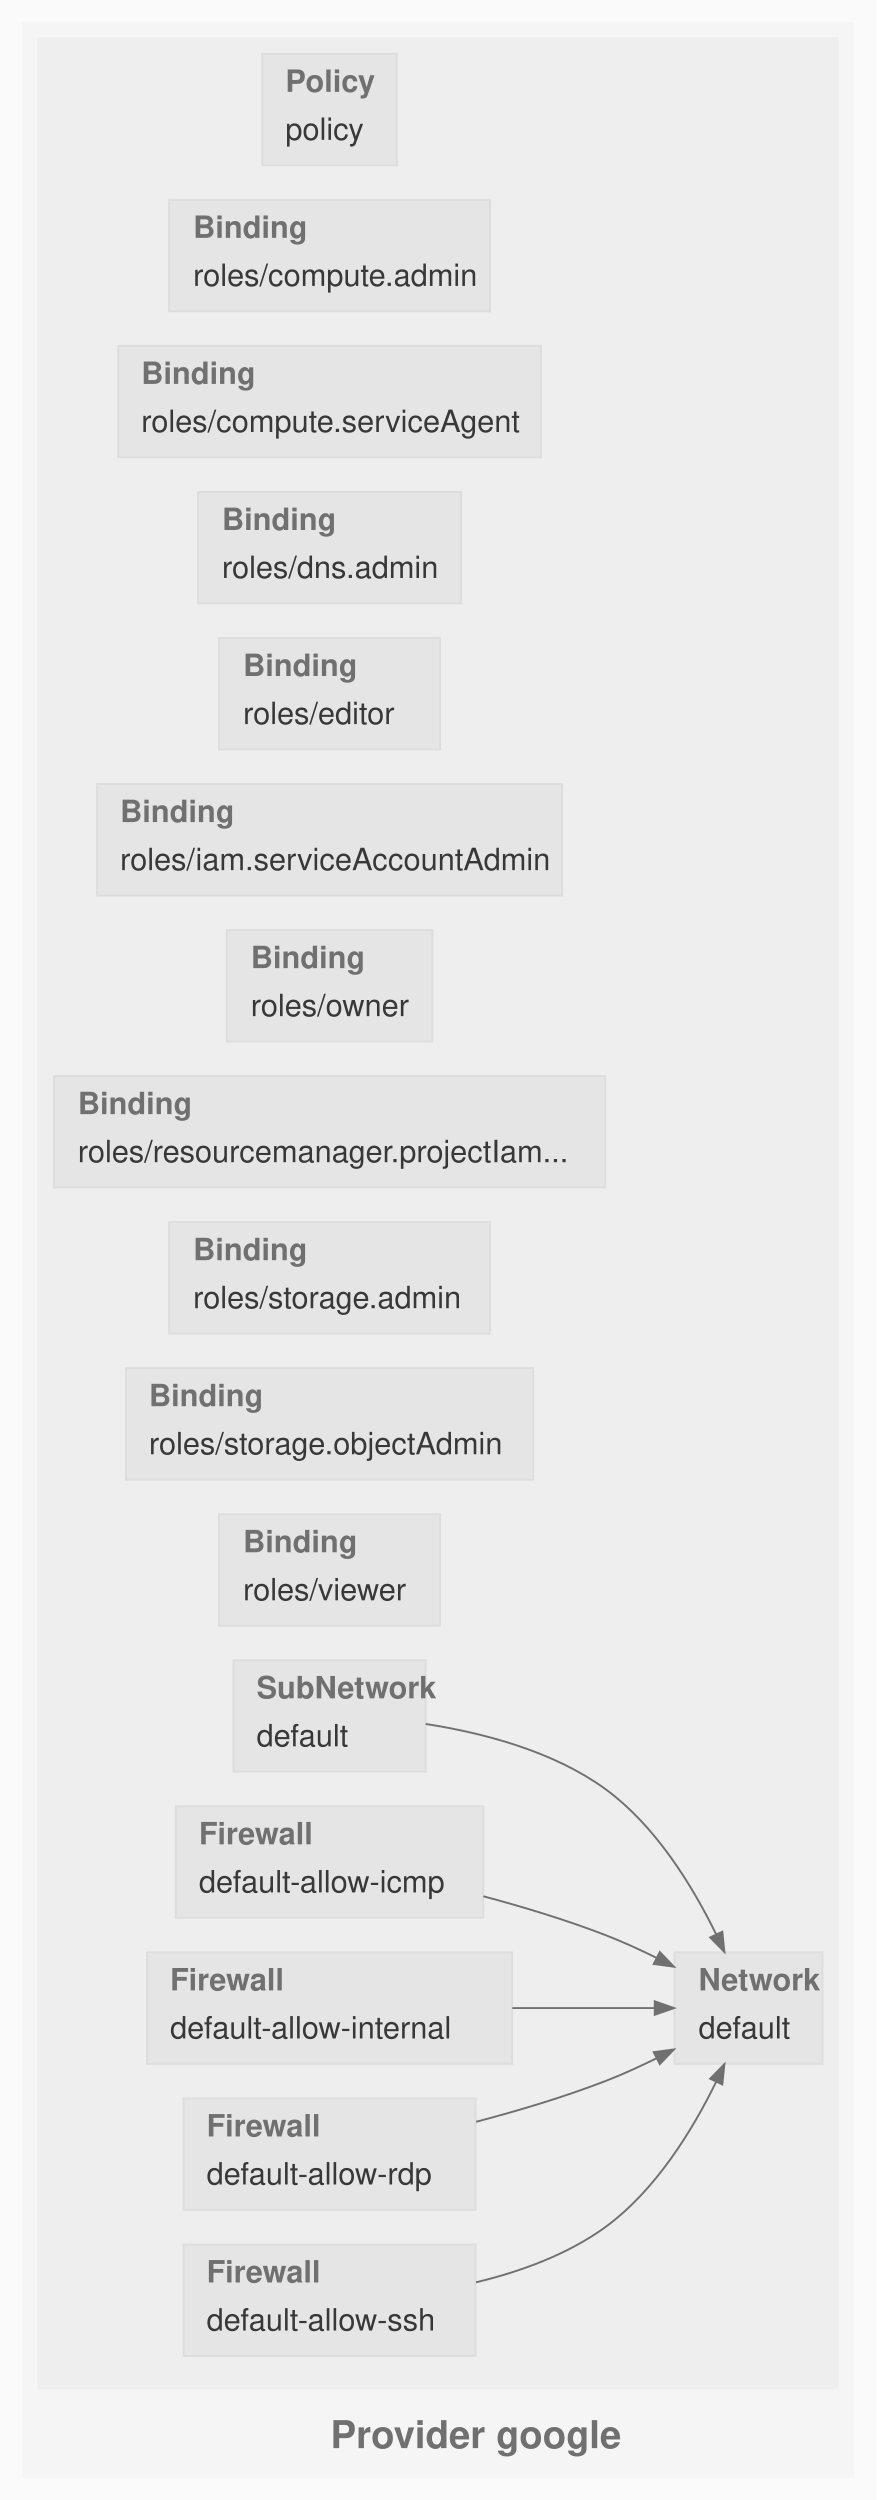
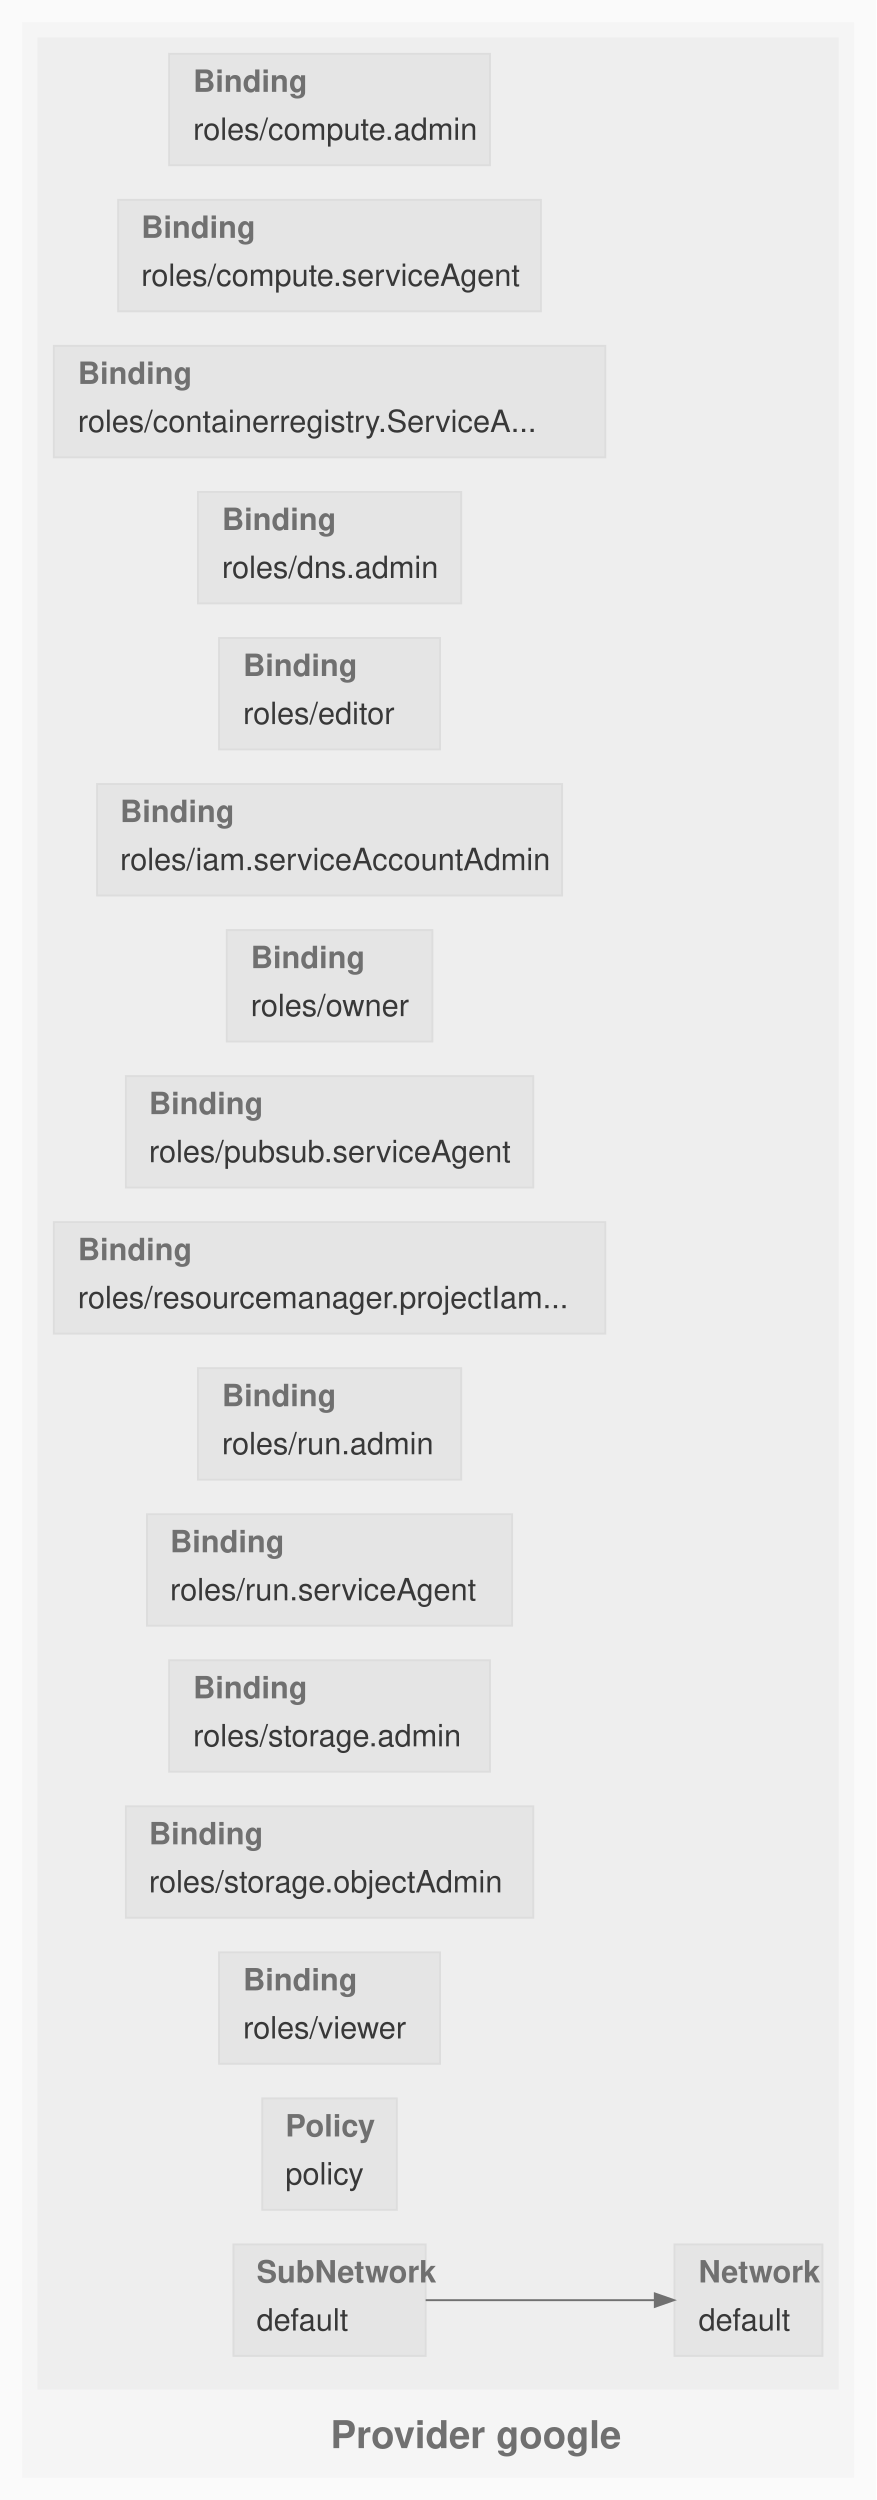
<svg xmlns="http://www.w3.org/2000/svg" width="456pt" height="1301pt" viewBox="0.00 0.00 456.00 1301.00">
  <g id="graph0" class="graph" transform="scale(1 1) rotate(0) translate(4 1297)">
    <polygon fill="#fafafa" stroke="transparent" points="-4,4 -4,-1297 452,-1297 452,4 -4,4" />
    <g id="clust1" class="cluster">
      <polygon fill="#f5f5f5" stroke="#f5f5f5" points="8,-8 8,-1285 440,-1285 440,-8 8,-8" />
      <text text-anchor="start" x="168" y="-23" font-family="Helvetica,sans-Serif" font-weight="bold" font-size="20.00" fill="#707070">Provider google</text>
    </g>
    <g id="clust2" class="cluster">
      <polygon fill="#eeeeee" stroke="#eeeeee" points="16,-54 16,-1277 432,-1277 432,-54 16,-54" />
      <text text-anchor="start" x="220" y="-58.2" font-family="Helvetica,sans-Serif" font-size="1.00" fill="#383838"> </text>
    </g>
    <g id="node1" class="node">
-       <polygon fill="#e5e5e5" stroke="#dddddd" points="424,-281 347,-281 347,-223 424,-223 424,-281" />
-       <text text-anchor="start" x="359.5" y="-261.2" font-family="Helvetica,sans-Serif" font-weight="bold" font-size="16.00" fill="#707070">Network</text>
-       <text text-anchor="start" x="359.5" y="-236.2" font-family="Helvetica,sans-Serif" font-size="16.00" fill="#383838">default</text>
+       <polygon fill="#e5e5e5" stroke="#dddddd" points="424,-129 347,-129 347,-71 424,-71 424,-129" />
+       <text text-anchor="start" x="359.5" y="-109.2" font-family="Helvetica,sans-Serif" font-weight="bold" font-size="16.00" fill="#707070">Network</text>
+       <text text-anchor="start" x="359.5" y="-84.2" font-family="Helvetica,sans-Serif" font-size="16.00" fill="#383838">default</text>
    </g>
    <g id="node2" class="node">
-       <polygon fill="#e5e5e5" stroke="#dddddd" points="202.5,-1269 132.5,-1269 132.5,-1211 202.5,-1211 202.5,-1269" />
-       <text text-anchor="start" x="144.5" y="-1249.2" font-family="Helvetica,sans-Serif" font-weight="bold" font-size="16.00" fill="#707070">Policy</text>
-       <text text-anchor="start" x="144.5" y="-1224.2" font-family="Helvetica,sans-Serif" font-size="16.00" fill="#383838">policy</text>
+       <polygon fill="#e5e5e5" stroke="#dddddd" points="251,-1269 84,-1269 84,-1211 251,-1211 251,-1269" />
+       <text text-anchor="start" x="96.5" y="-1249.2" font-family="Helvetica,sans-Serif" font-weight="bold" font-size="16.00" fill="#707070">Binding</text>
+       <text text-anchor="start" x="96.5" y="-1224.2" font-family="Helvetica,sans-Serif" font-size="16.00" fill="#383838">roles/compute.admin</text>
    </g>
    <g id="node3" class="node">
-       <polygon fill="#e5e5e5" stroke="#dddddd" points="251,-1193 84,-1193 84,-1135 251,-1135 251,-1193" />
-       <text text-anchor="start" x="96.5" y="-1173.2" font-family="Helvetica,sans-Serif" font-weight="bold" font-size="16.00" fill="#707070">Binding</text>
-       <text text-anchor="start" x="96.5" y="-1148.2" font-family="Helvetica,sans-Serif" font-size="16.00" fill="#383838">roles/compute.admin</text>
+       <polygon fill="#e5e5e5" stroke="#dddddd" points="277.5,-1193 57.5,-1193 57.5,-1135 277.5,-1135 277.5,-1193" />
+       <text text-anchor="start" x="69.5" y="-1173.2" font-family="Helvetica,sans-Serif" font-weight="bold" font-size="16.00" fill="#707070">Binding</text>
+       <text text-anchor="start" x="69.5" y="-1148.2" font-family="Helvetica,sans-Serif" font-size="16.00" fill="#383838">roles/compute.serviceAgent</text>
    </g>
    <g id="node4" class="node">
-       <polygon fill="#e5e5e5" stroke="#dddddd" points="277.5,-1117 57.5,-1117 57.5,-1059 277.5,-1059 277.5,-1117" />
-       <text text-anchor="start" x="69.5" y="-1097.2" font-family="Helvetica,sans-Serif" font-weight="bold" font-size="16.00" fill="#707070">Binding</text>
-       <text text-anchor="start" x="69.5" y="-1072.2" font-family="Helvetica,sans-Serif" font-size="16.00" fill="#383838">roles/compute.serviceAgent</text>
+       <polygon fill="#e5e5e5" stroke="#dddddd" points="311,-1117 24,-1117 24,-1059 311,-1059 311,-1117" />
+       <text text-anchor="start" x="36.5" y="-1097.2" font-family="Helvetica,sans-Serif" font-weight="bold" font-size="16.00" fill="#707070">Binding</text>
+       <text text-anchor="start" x="36.5" y="-1072.2" font-family="Helvetica,sans-Serif" font-size="16.00" fill="#383838">roles/containerregistry.ServiceA...</text>
    </g>
    <g id="node5" class="node">
      <polygon fill="#e5e5e5" stroke="#dddddd" points="236,-1041 99,-1041 99,-983 236,-983 236,-1041" />
      <text text-anchor="start" x="111.5" y="-1021.2" font-family="Helvetica,sans-Serif" font-weight="bold" font-size="16.00" fill="#707070">Binding</text>
      <text text-anchor="start" x="111.5" y="-996.2" font-family="Helvetica,sans-Serif" font-size="16.00" fill="#383838">roles/dns.admin</text>
    </g>
    <g id="node6" class="node">
      <polygon fill="#e5e5e5" stroke="#dddddd" points="225,-965 110,-965 110,-907 225,-907 225,-965" />
      <text text-anchor="start" x="122.5" y="-945.2" font-family="Helvetica,sans-Serif" font-weight="bold" font-size="16.00" fill="#707070">Binding</text>
      <text text-anchor="start" x="122.5" y="-920.2" font-family="Helvetica,sans-Serif" font-size="16.00" fill="#383838">roles/editor</text>
    </g>
    <g id="node7" class="node">
      <polygon fill="#e5e5e5" stroke="#dddddd" points="288.5,-889 46.5,-889 46.5,-831 288.5,-831 288.5,-889" />
      <text text-anchor="start" x="58.5" y="-869.2" font-family="Helvetica,sans-Serif" font-weight="bold" font-size="16.00" fill="#707070">Binding</text>
      <text text-anchor="start" x="58.5" y="-844.2" font-family="Helvetica,sans-Serif" font-size="16.00" fill="#383838">roles/iam.serviceAccountAdmin</text>
    </g>
    <g id="node8" class="node">
      <polygon fill="#e5e5e5" stroke="#dddddd" points="221,-813 114,-813 114,-755 221,-755 221,-813" />
      <text text-anchor="start" x="126.5" y="-793.2" font-family="Helvetica,sans-Serif" font-weight="bold" font-size="16.00" fill="#707070">Binding</text>
      <text text-anchor="start" x="126.5" y="-768.2" font-family="Helvetica,sans-Serif" font-size="16.00" fill="#383838">roles/owner</text>
    </g>
    <g id="node9" class="node">
-       <polygon fill="#e5e5e5" stroke="#dddddd" points="311,-737 24,-737 24,-679 311,-679 311,-737" />
-       <text text-anchor="start" x="36.5" y="-717.2" font-family="Helvetica,sans-Serif" font-weight="bold" font-size="16.00" fill="#707070">Binding</text>
-       <text text-anchor="start" x="36.5" y="-692.2" font-family="Helvetica,sans-Serif" font-size="16.00" fill="#383838">roles/resourcemanager.projectIam...</text>
+       <polygon fill="#e5e5e5" stroke="#dddddd" points="273.5,-737 61.5,-737 61.5,-679 273.5,-679 273.5,-737" />
+       <text text-anchor="start" x="73.5" y="-717.2" font-family="Helvetica,sans-Serif" font-weight="bold" font-size="16.00" fill="#707070">Binding</text>
+       <text text-anchor="start" x="73.5" y="-692.2" font-family="Helvetica,sans-Serif" font-size="16.00" fill="#383838">roles/pubsub.serviceAgent</text>
    </g>
    <g id="node10" class="node">
-       <polygon fill="#e5e5e5" stroke="#dddddd" points="251,-661 84,-661 84,-603 251,-603 251,-661" />
-       <text text-anchor="start" x="96.5" y="-641.2" font-family="Helvetica,sans-Serif" font-weight="bold" font-size="16.00" fill="#707070">Binding</text>
-       <text text-anchor="start" x="96.5" y="-616.2" font-family="Helvetica,sans-Serif" font-size="16.00" fill="#383838">roles/storage.admin</text>
+       <polygon fill="#e5e5e5" stroke="#dddddd" points="311,-661 24,-661 24,-603 311,-603 311,-661" />
+       <text text-anchor="start" x="36.5" y="-641.2" font-family="Helvetica,sans-Serif" font-weight="bold" font-size="16.00" fill="#707070">Binding</text>
+       <text text-anchor="start" x="36.5" y="-616.2" font-family="Helvetica,sans-Serif" font-size="16.00" fill="#383838">roles/resourcemanager.projectIam...</text>
    </g>
    <g id="node11" class="node">
-       <polygon fill="#e5e5e5" stroke="#dddddd" points="273.5,-585 61.5,-585 61.5,-527 273.5,-527 273.5,-585" />
-       <text text-anchor="start" x="73.5" y="-565.2" font-family="Helvetica,sans-Serif" font-weight="bold" font-size="16.00" fill="#707070">Binding</text>
-       <text text-anchor="start" x="73.5" y="-540.2" font-family="Helvetica,sans-Serif" font-size="16.00" fill="#383838">roles/storage.objectAdmin</text>
+       <polygon fill="#e5e5e5" stroke="#dddddd" points="236,-585 99,-585 99,-527 236,-527 236,-585" />
+       <text text-anchor="start" x="111.5" y="-565.2" font-family="Helvetica,sans-Serif" font-weight="bold" font-size="16.00" fill="#707070">Binding</text>
+       <text text-anchor="start" x="111.5" y="-540.2" font-family="Helvetica,sans-Serif" font-size="16.00" fill="#383838">roles/run.admin</text>
    </g>
    <g id="node12" class="node">
-       <polygon fill="#e5e5e5" stroke="#dddddd" points="225,-509 110,-509 110,-451 225,-451 225,-509" />
-       <text text-anchor="start" x="122.5" y="-489.2" font-family="Helvetica,sans-Serif" font-weight="bold" font-size="16.00" fill="#707070">Binding</text>
-       <text text-anchor="start" x="122.5" y="-464.2" font-family="Helvetica,sans-Serif" font-size="16.00" fill="#383838">roles/viewer</text>
+       <polygon fill="#e5e5e5" stroke="#dddddd" points="262.5,-509 72.5,-509 72.5,-451 262.5,-451 262.5,-509" />
+       <text text-anchor="start" x="84.5" y="-489.2" font-family="Helvetica,sans-Serif" font-weight="bold" font-size="16.00" fill="#707070">Binding</text>
+       <text text-anchor="start" x="84.5" y="-464.2" font-family="Helvetica,sans-Serif" font-size="16.00" fill="#383838">roles/run.serviceAgent</text>
    </g>
    <g id="node13" class="node">
-       <polygon fill="#e5e5e5" stroke="#dddddd" points="217.5,-433 117.5,-433 117.5,-375 217.5,-375 217.5,-433" />
-       <text text-anchor="start" x="129.5" y="-413.2" font-family="Helvetica,sans-Serif" font-weight="bold" font-size="16.00" fill="#707070">SubNetwork</text>
-       <text text-anchor="start" x="129.5" y="-388.2" font-family="Helvetica,sans-Serif" font-size="16.00" fill="#383838">default</text>
+       <polygon fill="#e5e5e5" stroke="#dddddd" points="251,-433 84,-433 84,-375 251,-375 251,-433" />
+       <text text-anchor="start" x="96.5" y="-413.2" font-family="Helvetica,sans-Serif" font-weight="bold" font-size="16.00" fill="#707070">Binding</text>
+       <text text-anchor="start" x="96.5" y="-388.2" font-family="Helvetica,sans-Serif" font-size="16.00" fill="#383838">roles/storage.admin</text>
+     </g>
+     <g id="node14" class="node">
+       <polygon fill="#e5e5e5" stroke="#dddddd" points="273.5,-357 61.5,-357 61.5,-299 273.5,-299 273.5,-357" />
+       <text text-anchor="start" x="73.5" y="-337.2" font-family="Helvetica,sans-Serif" font-weight="bold" font-size="16.00" fill="#707070">Binding</text>
+       <text text-anchor="start" x="73.5" y="-312.2" font-family="Helvetica,sans-Serif" font-size="16.00" fill="#383838">roles/storage.objectAdmin</text>
+     </g>
+     <g id="node15" class="node">
+       <polygon fill="#e5e5e5" stroke="#dddddd" points="225,-281 110,-281 110,-223 225,-223 225,-281" />
+       <text text-anchor="start" x="122.5" y="-261.2" font-family="Helvetica,sans-Serif" font-weight="bold" font-size="16.00" fill="#707070">Binding</text>
+       <text text-anchor="start" x="122.5" y="-236.2" font-family="Helvetica,sans-Serif" font-size="16.00" fill="#383838">roles/viewer</text>
+     </g>
+     <g id="node16" class="node">
+       <polygon fill="#e5e5e5" stroke="#dddddd" points="202.5,-205 132.5,-205 132.5,-147 202.5,-147 202.5,-205" />
+       <text text-anchor="start" x="144.5" y="-185.2" font-family="Helvetica,sans-Serif" font-weight="bold" font-size="16.00" fill="#707070">Policy</text>
+       <text text-anchor="start" x="144.5" y="-160.2" font-family="Helvetica,sans-Serif" font-size="16.00" fill="#383838">policy</text>
+     </g>
+     <g id="node17" class="node">
+       <polygon fill="#e5e5e5" stroke="#dddddd" points="217.5,-129 117.5,-129 117.5,-71 217.5,-71 217.5,-129" />
+       <text text-anchor="start" x="129.5" y="-109.2" font-family="Helvetica,sans-Serif" font-weight="bold" font-size="16.00" fill="#707070">SubNetwork</text>
+       <text text-anchor="start" x="129.5" y="-84.2" font-family="Helvetica,sans-Serif" font-size="16.00" fill="#383838">default</text>
    </g>
    <g id="edge1" class="edge">
-       <path fill="none" stroke="#707070" d="M217.52,-399.84C246.93,-395.3 283.78,-385.82 311,-366 337.16,-346.95 356.42,-315.49 368.64,-290.45" />
-       <polygon fill="#707070" stroke="#707070" points="371.9,-291.74 372.98,-281.2 365.57,-288.76 371.9,-291.74" />
-     </g>
-     <g id="node14" class="node">
-       <polygon fill="#e5e5e5" stroke="#dddddd" points="247.5,-357 87.5,-357 87.5,-299 247.5,-299 247.5,-357" />
-       <text text-anchor="start" x="99.5" y="-337.2" font-family="Helvetica,sans-Serif" font-weight="bold" font-size="16.00" fill="#707070">Firewall</text>
-       <text text-anchor="start" x="99.5" y="-312.2" font-family="Helvetica,sans-Serif" font-size="16.00" fill="#383838">default-allow-icmp</text>
-     </g>
-     <g id="edge2" class="edge">
-       <path fill="none" stroke="#707070" d="M247.5,-310.19C268.44,-304.59 290.82,-297.8 311,-290 319.85,-286.58 329.03,-282.39 337.77,-278.07" />
-       <polygon fill="#707070" stroke="#707070" points="339.37,-281.18 346.7,-273.53 336.2,-274.94 339.37,-281.18" />
-     </g>
-     <g id="node15" class="node">
-       <polygon fill="#e5e5e5" stroke="#dddddd" points="262.5,-281 72.5,-281 72.5,-223 262.5,-223 262.5,-281" />
-       <text text-anchor="start" x="84.5" y="-261.2" font-family="Helvetica,sans-Serif" font-weight="bold" font-size="16.00" fill="#707070">Firewall</text>
-       <text text-anchor="start" x="84.5" y="-236.2" font-family="Helvetica,sans-Serif" font-size="16.00" fill="#383838">default-allow-internal</text>
-     </g>
-     <g id="edge3" class="edge">
-       <path fill="none" stroke="#707070" d="M262.61,-252C288.11,-252 314.66,-252 336.45,-252" />
-       <polygon fill="#707070" stroke="#707070" points="336.73,-255.5 346.73,-252 336.73,-248.5 336.73,-255.5" />
-     </g>
-     <g id="node16" class="node">
-       <polygon fill="#e5e5e5" stroke="#dddddd" points="243.5,-205 91.5,-205 91.5,-147 243.5,-147 243.5,-205" />
-       <text text-anchor="start" x="103.5" y="-185.2" font-family="Helvetica,sans-Serif" font-weight="bold" font-size="16.00" fill="#707070">Firewall</text>
-       <text text-anchor="start" x="103.5" y="-160.2" font-family="Helvetica,sans-Serif" font-size="16.00" fill="#383838">default-allow-rdp</text>
-     </g>
-     <g id="edge4" class="edge">
-       <path fill="none" stroke="#707070" d="M243.8,-192.83C265.78,-198.61 289.63,-205.74 311,-214 319.85,-217.42 329.03,-221.61 337.77,-225.93" />
-       <polygon fill="#707070" stroke="#707070" points="336.2,-229.06 346.7,-230.47 339.37,-222.82 336.2,-229.06" />
-     </g>
-     <g id="node17" class="node">
-       <polygon fill="#e5e5e5" stroke="#dddddd" points="243.5,-129 91.5,-129 91.5,-71 243.5,-71 243.5,-129" />
-       <text text-anchor="start" x="103.5" y="-109.2" font-family="Helvetica,sans-Serif" font-weight="bold" font-size="16.00" fill="#707070">Firewall</text>
-       <text text-anchor="start" x="103.5" y="-84.2" font-family="Helvetica,sans-Serif" font-size="16.00" fill="#383838">default-allow-ssh</text>
-     </g>
-     <g id="edge5" class="edge">
-       <path fill="none" stroke="#707070" d="M243.73,-109.28C266.9,-114.85 291.44,-123.76 311,-138 337.16,-157.05 356.42,-188.51 368.64,-213.55" />
-       <polygon fill="#707070" stroke="#707070" points="365.57,-215.24 372.98,-222.8 371.9,-212.26 365.57,-215.24" />
+       <path fill="none" stroke="#707070" d="M217.51,-100C253.2,-100 301.28,-100 336.68,-100" />
+       <polygon fill="#707070" stroke="#707070" points="336.77,-103.5 346.77,-100 336.77,-96.5 336.77,-103.5" />
    </g>
  </g>
</svg>
